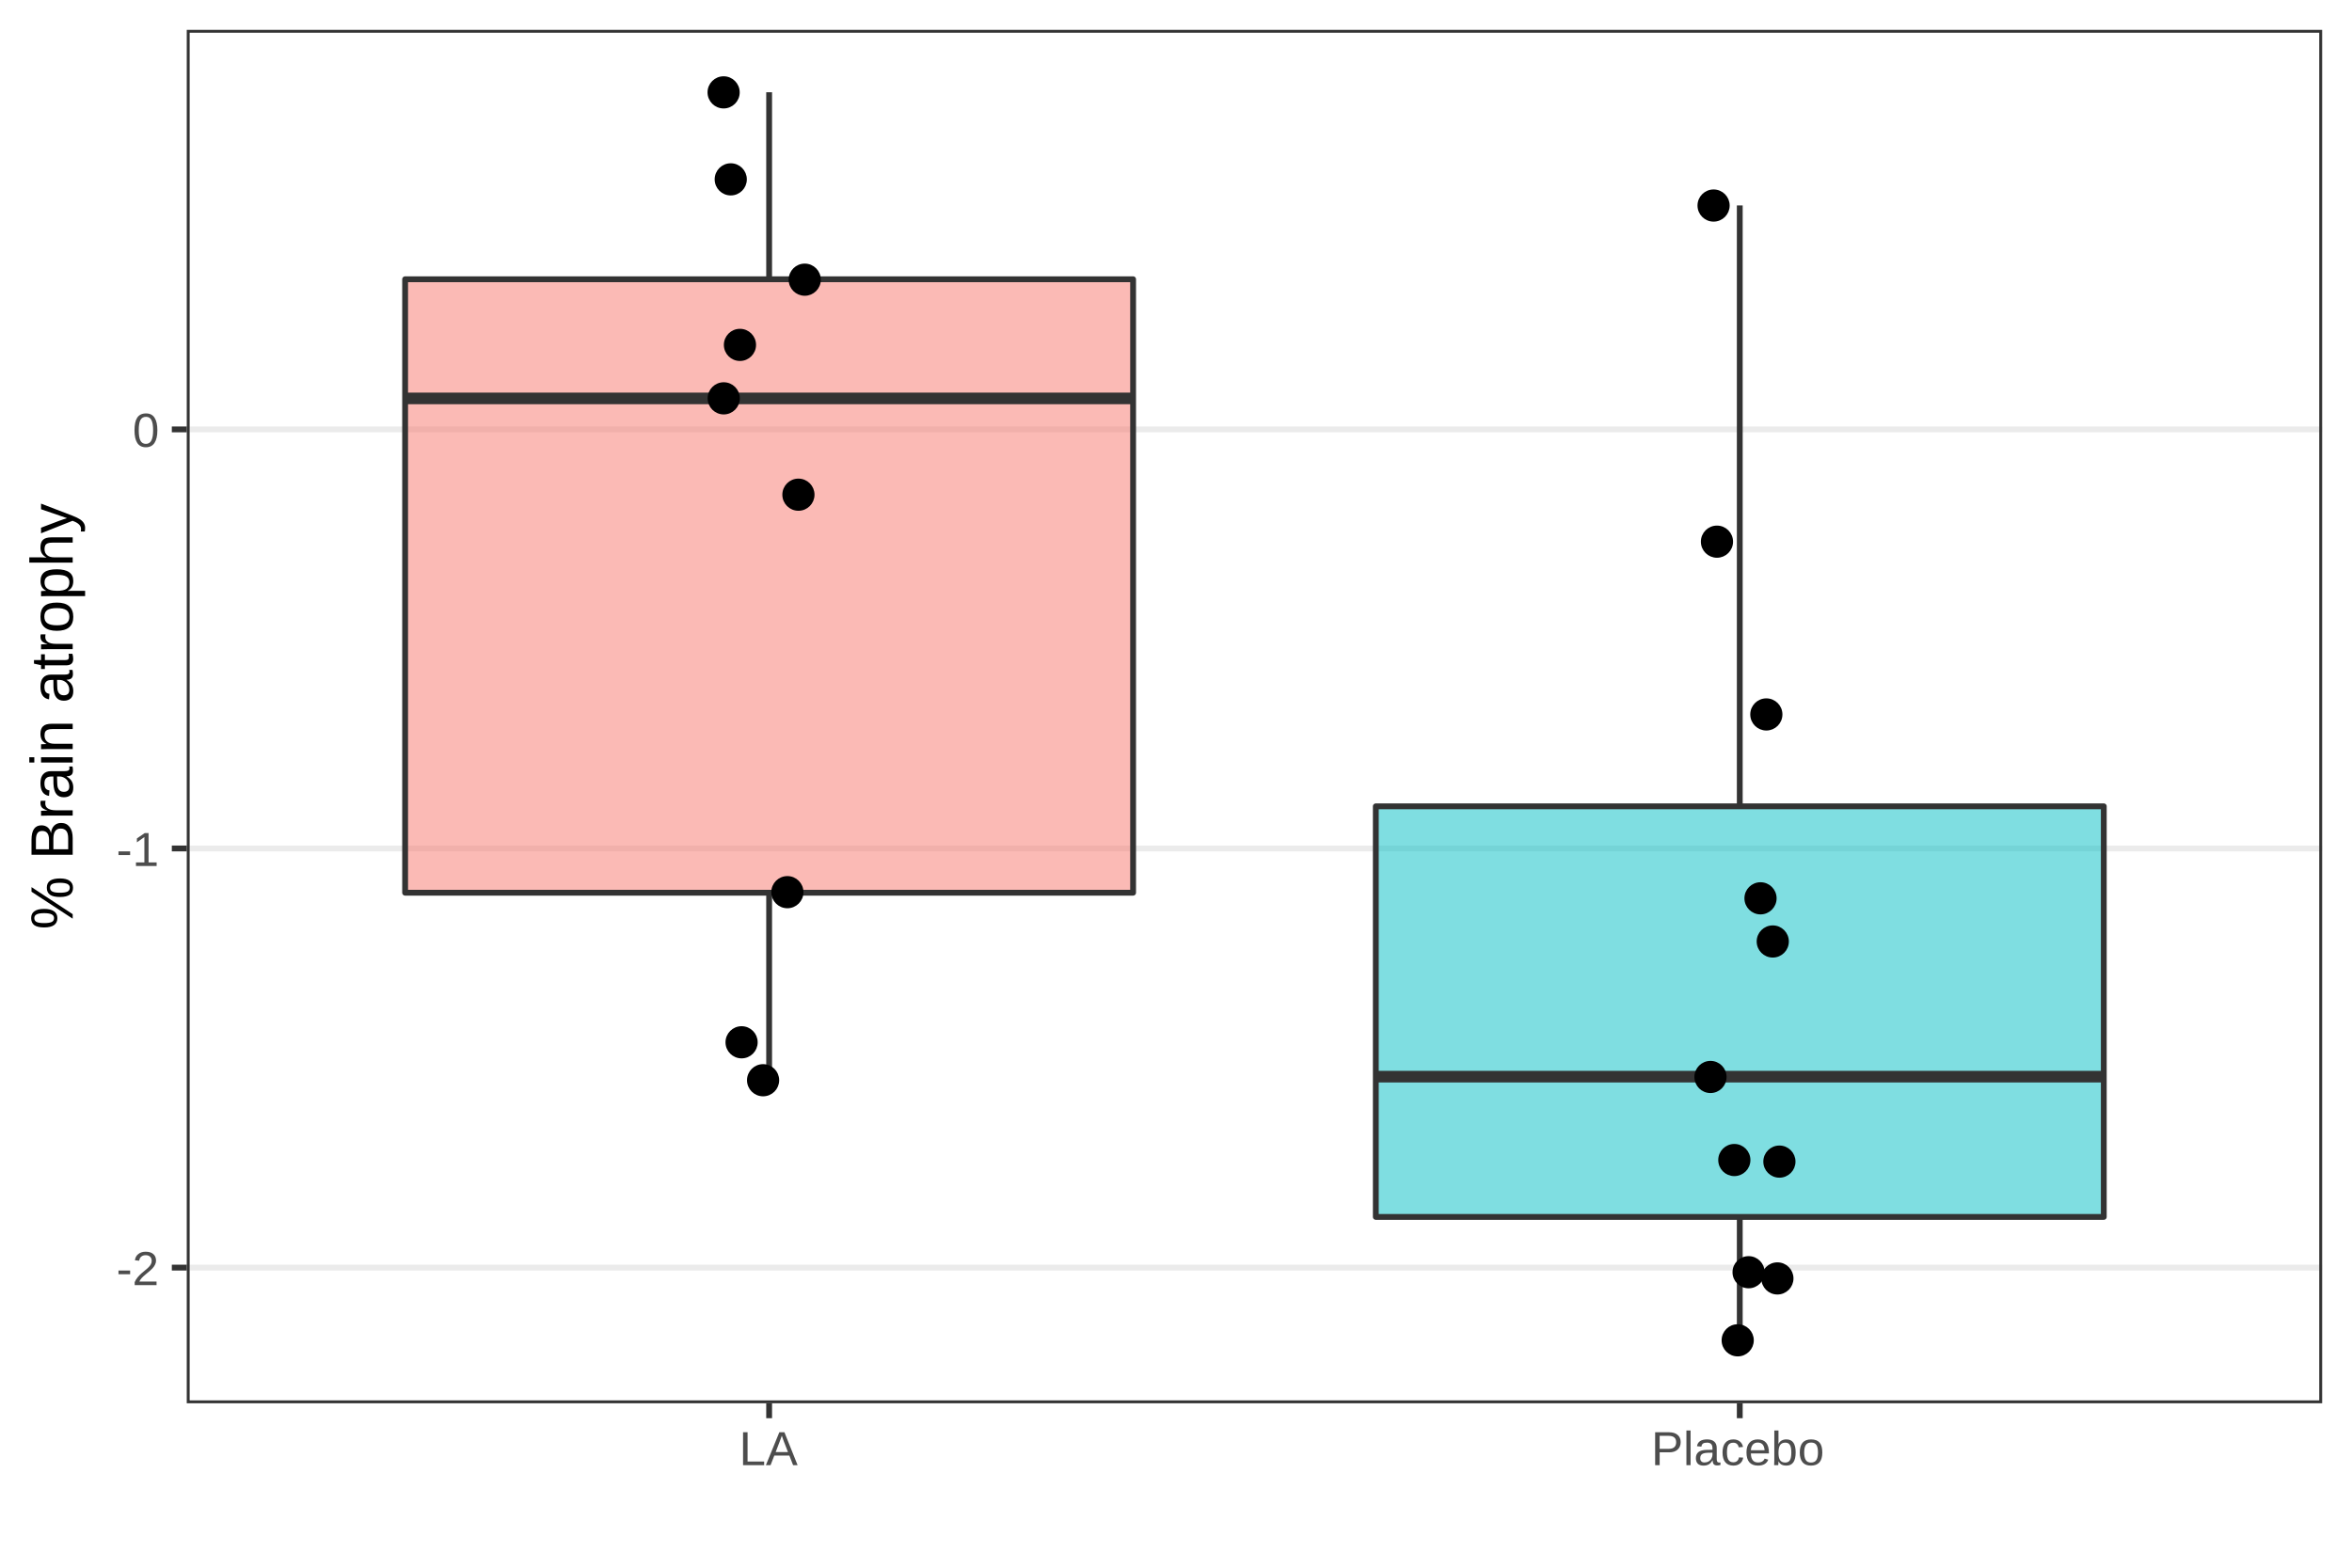
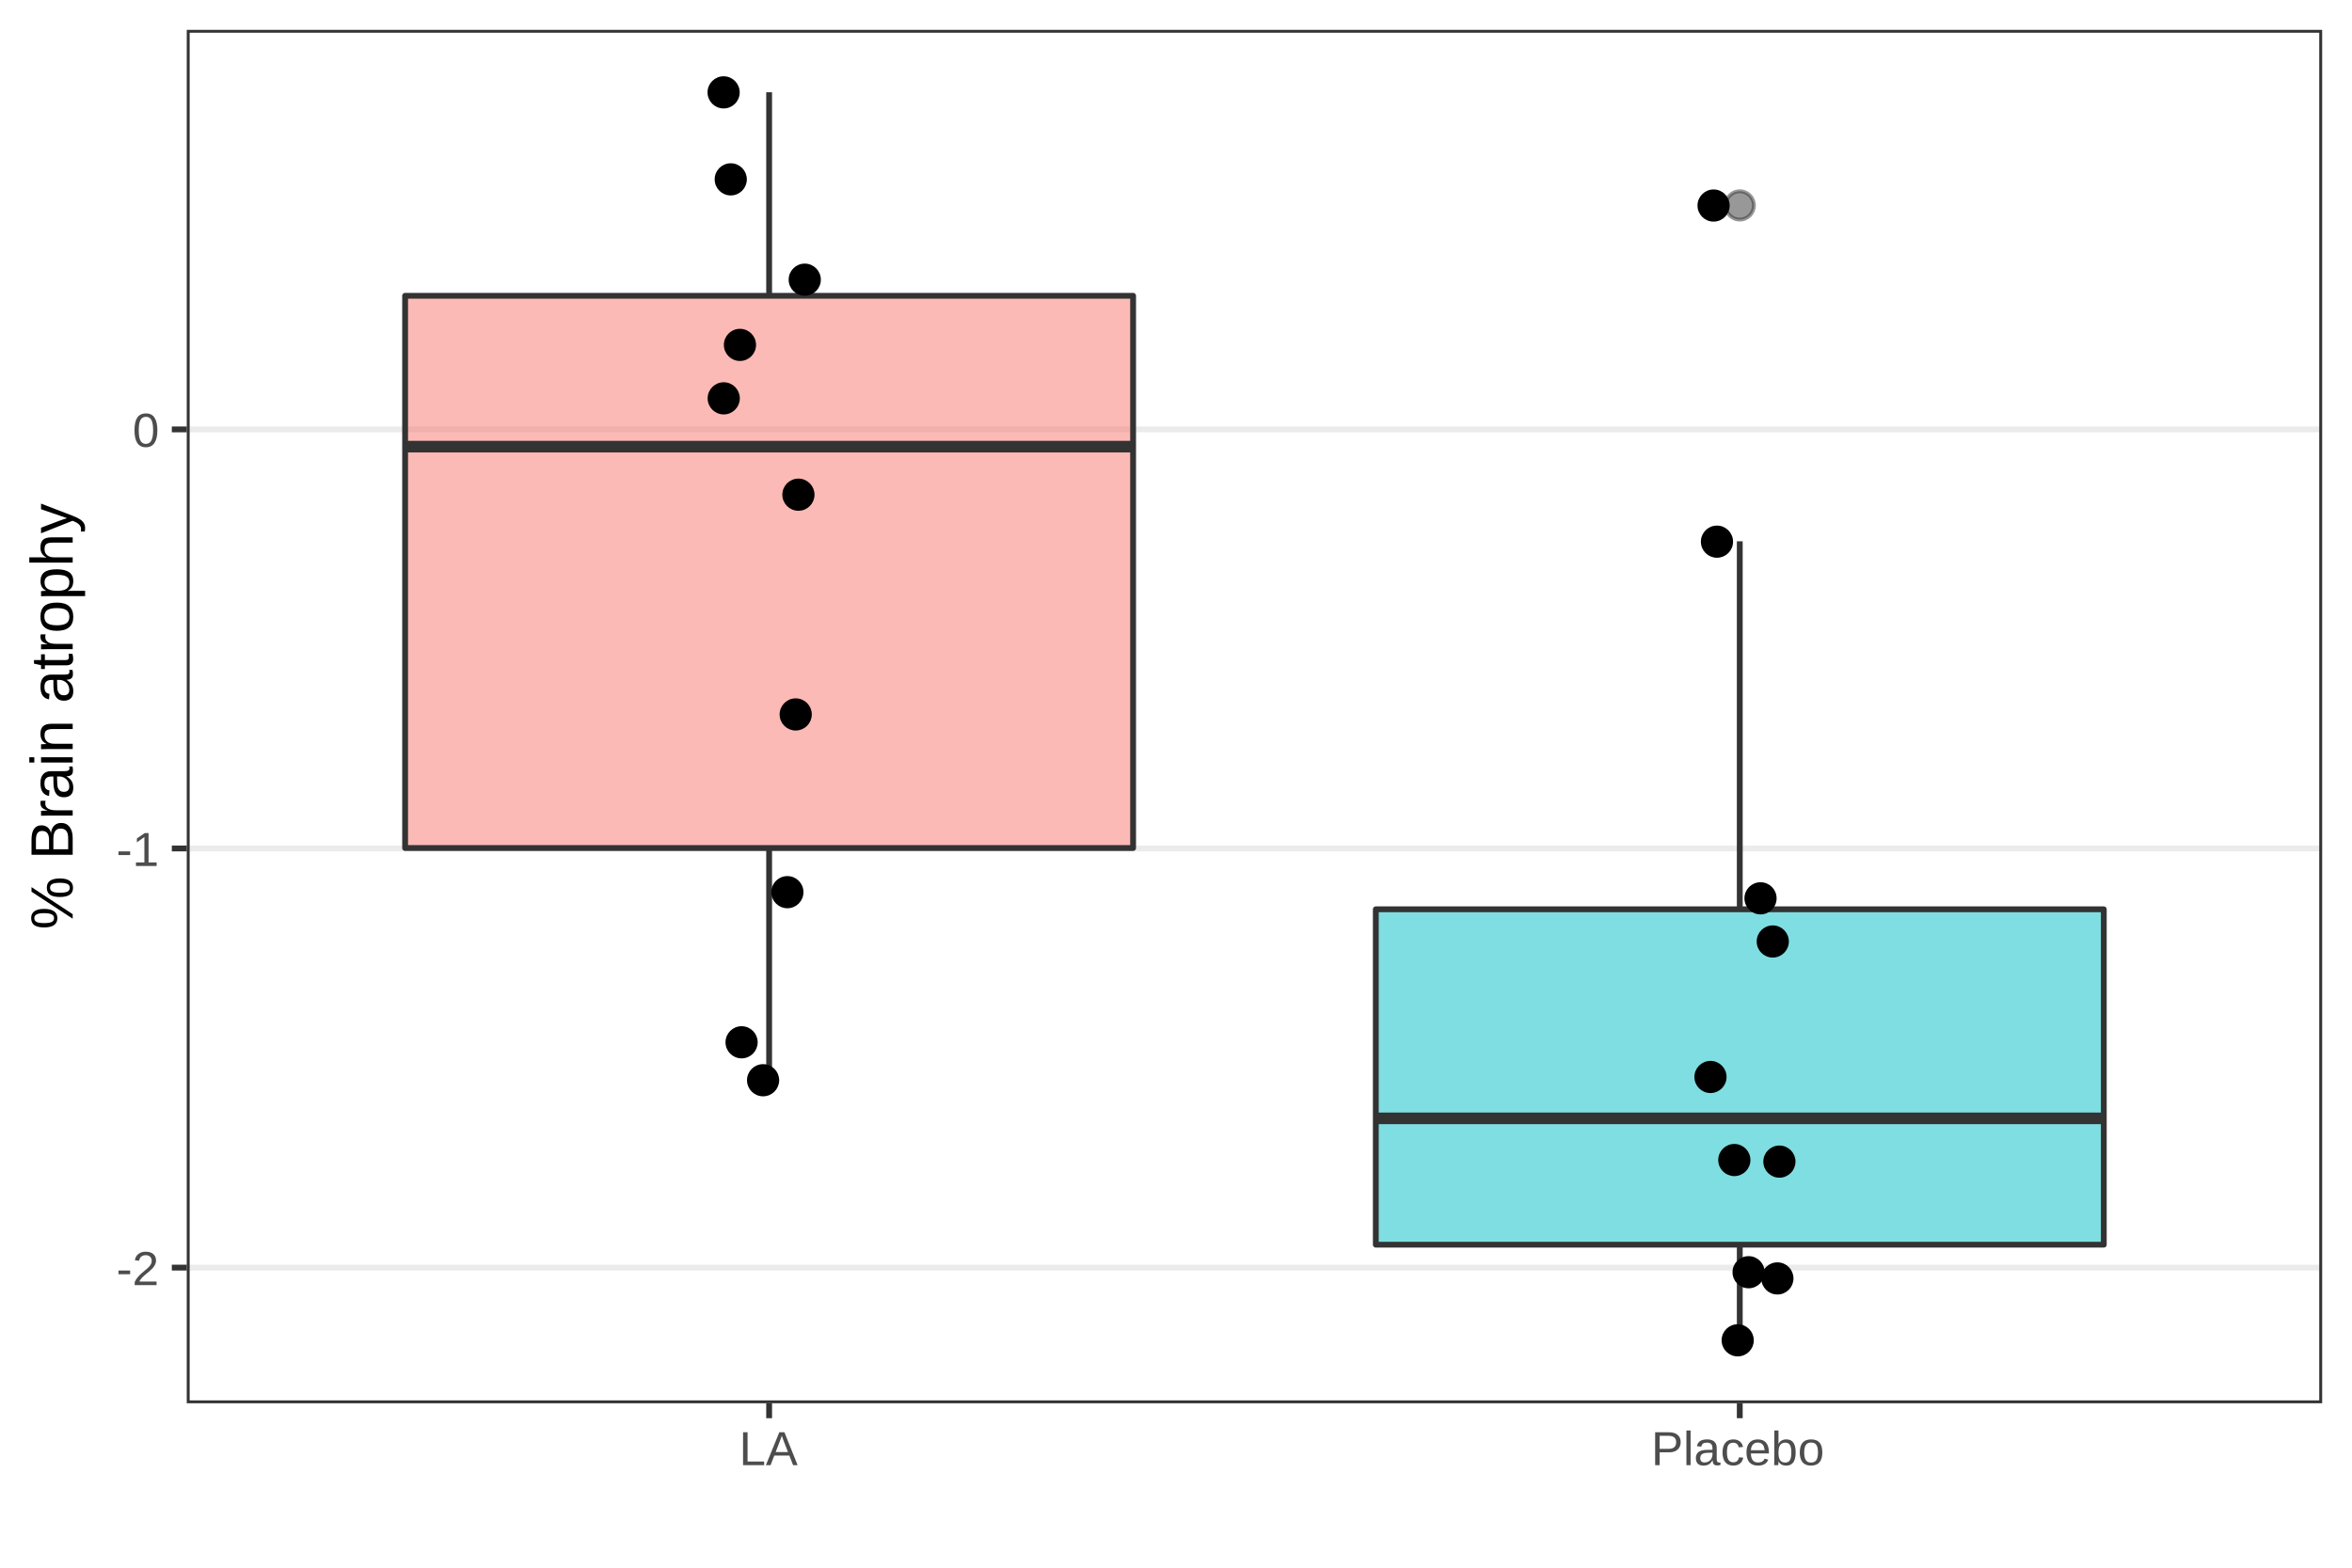
<svg xmlns="http://www.w3.org/2000/svg" viewBox="0 0 432.00 288.00">
  <defs>
    <style type="text/css">
    line, polyline, path, rect, circle {
      fill: none;
      stroke: #000000;
      stroke-linecap: round;
      stroke-linejoin: round;
      stroke-miterlimit: 10.00;
    }
  </style>
  </defs>
  <rect width="100%" height="100%" style="stroke: none; fill: #FFFFFF;" />
  <rect x="0.00" y="0.00" width="432.00" height="288.00" style="stroke-width: 1.07; stroke: #FFFFFF; fill: #FFFFFF;" />
  <defs>
    <clipPath id="cpMzQuMjk5MXw0MjYuNTIxfDI1Ny43OTd8NS40Nzk0NQ==">
      <rect x="34.30" y="5.48" width="392.22" height="252.32" />
    </clipPath>
  </defs>
  <rect x="34.30" y="5.48" width="392.22" height="252.32" style="stroke-width: 1.07; stroke: none; fill: #FFFFFF;" clip-path="url(#cpMzQuMjk5MXw0MjYuNTIxfDI1Ny43OTd8NS40Nzk0NQ==)" />
  <polyline points="34.30,232.87 426.52,232.87 " style="stroke-width: 1.07; stroke: #EBEBEB; stroke-linecap: butt;" clip-path="url(#cpMzQuMjk5MXw0MjYuNTIxfDI1Ny43OTd8NS40Nzk0NQ==)" />
  <polyline points="34.30,155.87 426.52,155.87 " style="stroke-width: 1.07; stroke: #EBEBEB; stroke-linecap: butt;" clip-path="url(#cpMzQuMjk5MXw0MjYuNTIxfDI1Ny43OTd8NS40Nzk0NQ==)" />
  <polyline points="34.30,78.88 426.52,78.88 " style="stroke-width: 1.07; stroke: #EBEBEB; stroke-linecap: butt;" clip-path="url(#cpMzQuMjk5MXw0MjYuNTIxfDI1Ny43OTd8NS40Nzk0NQ==)" />
-   <line x1="141.27" y1="51.30" x2="141.27" y2="16.95" style="stroke-width: 1.07; stroke: #333333; stroke-linecap: butt;" clip-path="url(#cpMzQuMjk5MXw0MjYuNTIxfDI1Ny43OTd8NS40Nzk0NQ==)" />
-   <line x1="141.27" y1="164.00" x2="141.27" y2="198.52" style="stroke-width: 1.07; stroke: #333333; stroke-linecap: butt;" clip-path="url(#cpMzQuMjk5MXw0MjYuNTIxfDI1Ny43OTd8NS40Nzk0NQ==)" />
-   <polyline points="74.41,51.30 74.41,164.00 208.12,164.00 208.12,51.30 74.41,51.30 " style="stroke-width: 1.07; stroke: #333333; fill: #F8766D; fill-opacity: 0.50;" clip-path="url(#cpMzQuMjk5MXw0MjYuNTIxfDI1Ny43OTd8NS40Nzk0NQ==)" />
-   <line x1="74.41" y1="73.19" x2="208.12" y2="73.19" style="stroke-width: 2.13; stroke: #333333; stroke-linecap: butt;" clip-path="url(#cpMzQuMjk5MXw0MjYuNTIxfDI1Ny43OTd8NS40Nzk0NQ==)" />
-   <line x1="319.55" y1="148.13" x2="319.55" y2="37.74" style="stroke-width: 1.07; stroke: #333333; stroke-linecap: butt;" clip-path="url(#cpMzQuMjk5MXw0MjYuNTIxfDI1Ny43OTd8NS40Nzk0NQ==)" />
-   <line x1="319.55" y1="223.56" x2="319.55" y2="246.33" style="stroke-width: 1.07; stroke: #333333; stroke-linecap: butt;" clip-path="url(#cpMzQuMjk5MXw0MjYuNTIxfDI1Ny43OTd8NS40Nzk0NQ==)" />
-   <polyline points="252.70,148.13 252.70,223.56 386.41,223.56 386.41,148.13 252.70,148.13 " style="stroke-width: 1.07; stroke: #333333; fill: #00BFC4; fill-opacity: 0.50;" clip-path="url(#cpMzQuMjk5MXw0MjYuNTIxfDI1Ny43OTd8NS40Nzk0NQ==)" />
-   <line x1="252.70" y1="197.79" x2="386.41" y2="197.79" style="stroke-width: 2.13; stroke: #333333; stroke-linecap: butt;" clip-path="url(#cpMzQuMjk5MXw0MjYuNTIxfDI1Ny43OTd8NS40Nzk0NQ==)" />
+   <line x1="141.27" y1="54.34" x2="141.27" y2="16.95" style="stroke-width: 1.07; stroke: #333333; stroke-linecap: butt;" clip-path="url(#cpMzQuMjk5MXw0MjYuNTIxfDI1Ny43OTd8NS40Nzk0NQ==)" />
+   <line x1="141.27" y1="155.79" x2="141.27" y2="198.52" style="stroke-width: 1.07; stroke: #333333; stroke-linecap: butt;" clip-path="url(#cpMzQuMjk5MXw0MjYuNTIxfDI1Ny43OTd8NS40Nzk0NQ==)" />
+   <polyline points="74.41,54.34 74.41,155.79 208.12,155.79 208.12,54.34 74.41,54.34 " style="stroke-width: 1.07; stroke: #333333; fill: #F8766D; fill-opacity: 0.50;" clip-path="url(#cpMzQuMjk5MXw0MjYuNTIxfDI1Ny43OTd8NS40Nzk0NQ==)" />
+   <line x1="74.41" y1="82.05" x2="208.12" y2="82.05" style="stroke-width: 2.13; stroke: #333333; stroke-linecap: butt;" clip-path="url(#cpMzQuMjk5MXw0MjYuNTIxfDI1Ny43OTd8NS40Nzk0NQ==)" />
+   <circle cx="319.55" cy="37.74" r="1.95pt" style="stroke-width: 0.71; stroke: #333333; stroke-opacity: 0.50; fill: #333333; fill-opacity: 0.50;" clip-path="url(#cpMzQuMjk5MXw0MjYuNTIxfDI1Ny43OTd8NS40Nzk0NQ==)" />
+   <line x1="319.55" y1="167.05" x2="319.55" y2="99.44" style="stroke-width: 1.07; stroke: #333333; stroke-linecap: butt;" clip-path="url(#cpMzQuMjk5MXw0MjYuNTIxfDI1Ny43OTd8NS40Nzk0NQ==)" />
+   <line x1="319.55" y1="228.66" x2="319.55" y2="246.33" style="stroke-width: 1.07; stroke: #333333; stroke-linecap: butt;" clip-path="url(#cpMzQuMjk5MXw0MjYuNTIxfDI1Ny43OTd8NS40Nzk0NQ==)" />
+   <polyline points="252.70,167.05 252.70,228.66 386.41,228.66 386.41,167.05 252.70,167.05 " style="stroke-width: 1.07; stroke: #333333; fill: #00BFC4; fill-opacity: 0.50;" clip-path="url(#cpMzQuMjk5MXw0MjYuNTIxfDI1Ny43OTd8NS40Nzk0NQ==)" />
+   <line x1="252.70" y1="205.45" x2="386.41" y2="205.45" style="stroke-width: 2.13; stroke: #333333; stroke-linecap: butt;" clip-path="url(#cpMzQuMjk5MXw0MjYuNTIxfDI1Ny43OTd8NS40Nzk0NQ==)" />
  <circle cx="147.81" cy="51.38" r="1.95pt" style="stroke-width: 0.71; fill: #000000;" clip-path="url(#cpMzQuMjk5MXw0MjYuNTIxfDI1Ny43OTd8NS40Nzk0NQ==)" />
  <circle cx="326.46" cy="234.86" r="1.95pt" style="stroke-width: 0.71; fill: #000000;" clip-path="url(#cpMzQuMjk5MXw0MjYuNTIxfDI1Ny43OTd8NS40Nzk0NQ==)" />
  <circle cx="314.17" cy="197.85" r="1.95pt" style="stroke-width: 0.71; fill: #000000;" clip-path="url(#cpMzQuMjk5MXw0MjYuNTIxfDI1Ny43OTd8NS40Nzk0NQ==)" />
  <circle cx="314.74" cy="37.76" r="1.95pt" style="stroke-width: 0.71; fill: #000000;" clip-path="url(#cpMzQuMjk5MXw0MjYuNTIxfDI1Ny43OTd8NS40Nzk0NQ==)" />
-   <circle cx="324.43" cy="131.25" r="1.95pt" style="stroke-width: 0.71; fill: #000000;" clip-path="url(#cpMzQuMjk5MXw0MjYuNTIxfDI1Ny43OTd8NS40Nzk0NQ==)" />
+   <circle cx="146.15" cy="131.25" r="1.95pt" style="stroke-width: 0.71; fill: #000000;" clip-path="url(#cpMzQuMjk5MXw0MjYuNTIxfDI1Ny43OTd8NS40Nzk0NQ==)" />
  <circle cx="132.91" cy="16.97" r="1.95pt" style="stroke-width: 0.71; fill: #000000;" clip-path="url(#cpMzQuMjk5MXw0MjYuNTIxfDI1Ny43OTd8NS40Nzk0NQ==)" />
  <circle cx="323.36" cy="165.03" r="1.95pt" style="stroke-width: 0.71; fill: #000000;" clip-path="url(#cpMzQuMjk5MXw0MjYuNTIxfDI1Ny43OTd8NS40Nzk0NQ==)" />
  <circle cx="136.21" cy="191.48" r="1.95pt" style="stroke-width: 0.71; fill: #000000;" clip-path="url(#cpMzQuMjk5MXw0MjYuNTIxfDI1Ny43OTd8NS40Nzk0NQ==)" />
  <circle cx="135.91" cy="63.36" r="1.95pt" style="stroke-width: 0.71; fill: #000000;" clip-path="url(#cpMzQuMjk5MXw0MjYuNTIxfDI1Ny43OTd8NS40Nzk0NQ==)" />
  <circle cx="326.83" cy="213.40" r="1.95pt" style="stroke-width: 0.71; fill: #000000;" clip-path="url(#cpMzQuMjk5MXw0MjYuNTIxfDI1Ny43OTd8NS40Nzk0NQ==)" />
  <circle cx="140.16" cy="198.45" r="1.95pt" style="stroke-width: 0.71; fill: #000000;" clip-path="url(#cpMzQuMjk5MXw0MjYuNTIxfDI1Ny43OTd8NS40Nzk0NQ==)" />
  <circle cx="134.22" cy="32.95" r="1.95pt" style="stroke-width: 0.71; fill: #000000;" clip-path="url(#cpMzQuMjk5MXw0MjYuNTIxfDI1Ny43OTd8NS40Nzk0NQ==)" />
  <circle cx="315.36" cy="99.51" r="1.95pt" style="stroke-width: 0.71; fill: #000000;" clip-path="url(#cpMzQuMjk5MXw0MjYuNTIxfDI1Ny43OTd8NS40Nzk0NQ==)" />
  <circle cx="319.17" cy="246.23" r="1.95pt" style="stroke-width: 0.71; fill: #000000;" clip-path="url(#cpMzQuMjk5MXw0MjYuNTIxfDI1Ny43OTd8NS40Nzk0NQ==)" />
  <circle cx="144.62" cy="163.90" r="1.95pt" style="stroke-width: 0.71; fill: #000000;" clip-path="url(#cpMzQuMjk5MXw0MjYuNTIxfDI1Ny43OTd8NS40Nzk0NQ==)" />
  <circle cx="318.55" cy="213.11" r="1.95pt" style="stroke-width: 0.71; fill: #000000;" clip-path="url(#cpMzQuMjk5MXw0MjYuNTIxfDI1Ny43OTd8NS40Nzk0NQ==)" />
  <circle cx="321.17" cy="233.72" r="1.95pt" style="stroke-width: 0.71; fill: #000000;" clip-path="url(#cpMzQuMjk5MXw0MjYuNTIxfDI1Ny43OTd8NS40Nzk0NQ==)" />
  <circle cx="132.93" cy="73.18" r="1.95pt" style="stroke-width: 0.71; fill: #000000;" clip-path="url(#cpMzQuMjk5MXw0MjYuNTIxfDI1Ny43OTd8NS40Nzk0NQ==)" />
  <circle cx="146.65" cy="90.88" r="1.95pt" style="stroke-width: 0.71; fill: #000000;" clip-path="url(#cpMzQuMjk5MXw0MjYuNTIxfDI1Ny43OTd8NS40Nzk0NQ==)" />
  <circle cx="325.61" cy="172.96" r="1.95pt" style="stroke-width: 0.71; fill: #000000;" clip-path="url(#cpMzQuMjk5MXw0MjYuNTIxfDI1Ny43OTd8NS40Nzk0NQ==)" />
  <rect x="34.30" y="5.48" width="392.22" height="252.32" style="stroke-width: 1.07; stroke: #333333;" clip-path="url(#cpMzQuMjk5MXw0MjYuNTIxfDI1Ny43OTd8NS40Nzk0NQ==)" />
  <defs>
    <clipPath id="cpMHw0MzJ8Mjg4fDA=">
      <rect x="0.00" y="0.00" width="432.00" height="288.00" />
    </clipPath>
  </defs>
  <g clip-path="url(#cpMHw0MzJ8Mjg4fDA=)">
    <text x="21.37" y="236.09" style="font-size: 8.80px; fill: #4D4D4D; font-family: Arial;" textLength="8.00px" lengthAdjust="spacingAndGlyphs">-2</text>
  </g>
  <g clip-path="url(#cpMHw0MzJ8Mjg4fDA=)">
    <text x="21.37" y="159.09" style="font-size: 8.80px; fill: #4D4D4D; font-family: Arial;" textLength="8.00px" lengthAdjust="spacingAndGlyphs">-1</text>
  </g>
  <g clip-path="url(#cpMHw0MzJ8Mjg4fDA=)">
    <text x="24.36" y="82.09" style="font-size: 8.80px; fill: #4D4D4D; font-family: Arial;" textLength="5.01px" lengthAdjust="spacingAndGlyphs">0</text>
  </g>
  <polyline points="31.56,232.87 34.30,232.87 " style="stroke-width: 1.07; stroke: #333333; stroke-linecap: butt;" clip-path="url(#cpMHw0MzJ8Mjg4fDA=)" />
  <polyline points="31.56,155.87 34.30,155.87 " style="stroke-width: 1.07; stroke: #333333; stroke-linecap: butt;" clip-path="url(#cpMHw0MzJ8Mjg4fDA=)" />
  <polyline points="31.56,78.88 34.30,78.88 " style="stroke-width: 1.07; stroke: #333333; stroke-linecap: butt;" clip-path="url(#cpMHw0MzJ8Mjg4fDA=)" />
  <polyline points="141.27,260.54 141.27,257.80 " style="stroke-width: 1.07; stroke: #333333; stroke-linecap: butt;" clip-path="url(#cpMHw0MzJ8Mjg4fDA=)" />
  <polyline points="319.55,260.54 319.55,257.80 " style="stroke-width: 1.07; stroke: #333333; stroke-linecap: butt;" clip-path="url(#cpMHw0MzJ8Mjg4fDA=)" />
  <g clip-path="url(#cpMHw0MzJ8Mjg4fDA=)">
    <text x="135.76" y="269.17" style="font-size: 8.80px; fill: #4D4D4D; font-family: Arial;" textLength="11.01px" lengthAdjust="spacingAndGlyphs">LA</text>
  </g>
  <g clip-path="url(#cpMHw0MzJ8Mjg4fDA=)">
    <text x="303.29" y="269.17" style="font-size: 8.80px; fill: #4D4D4D; font-family: Arial;" textLength="32.52px" lengthAdjust="spacingAndGlyphs">Placebo</text>
  </g>
  <g clip-path="url(#cpMHw0MzJ8Mjg4fDA=)">
    <text transform="translate(13.35,170.77) rotate(-90)" style="font-size: 11.00px; font-family: Arial;" textLength="78.26px" lengthAdjust="spacingAndGlyphs">% Brain atrophy</text>
  </g>
</svg>
